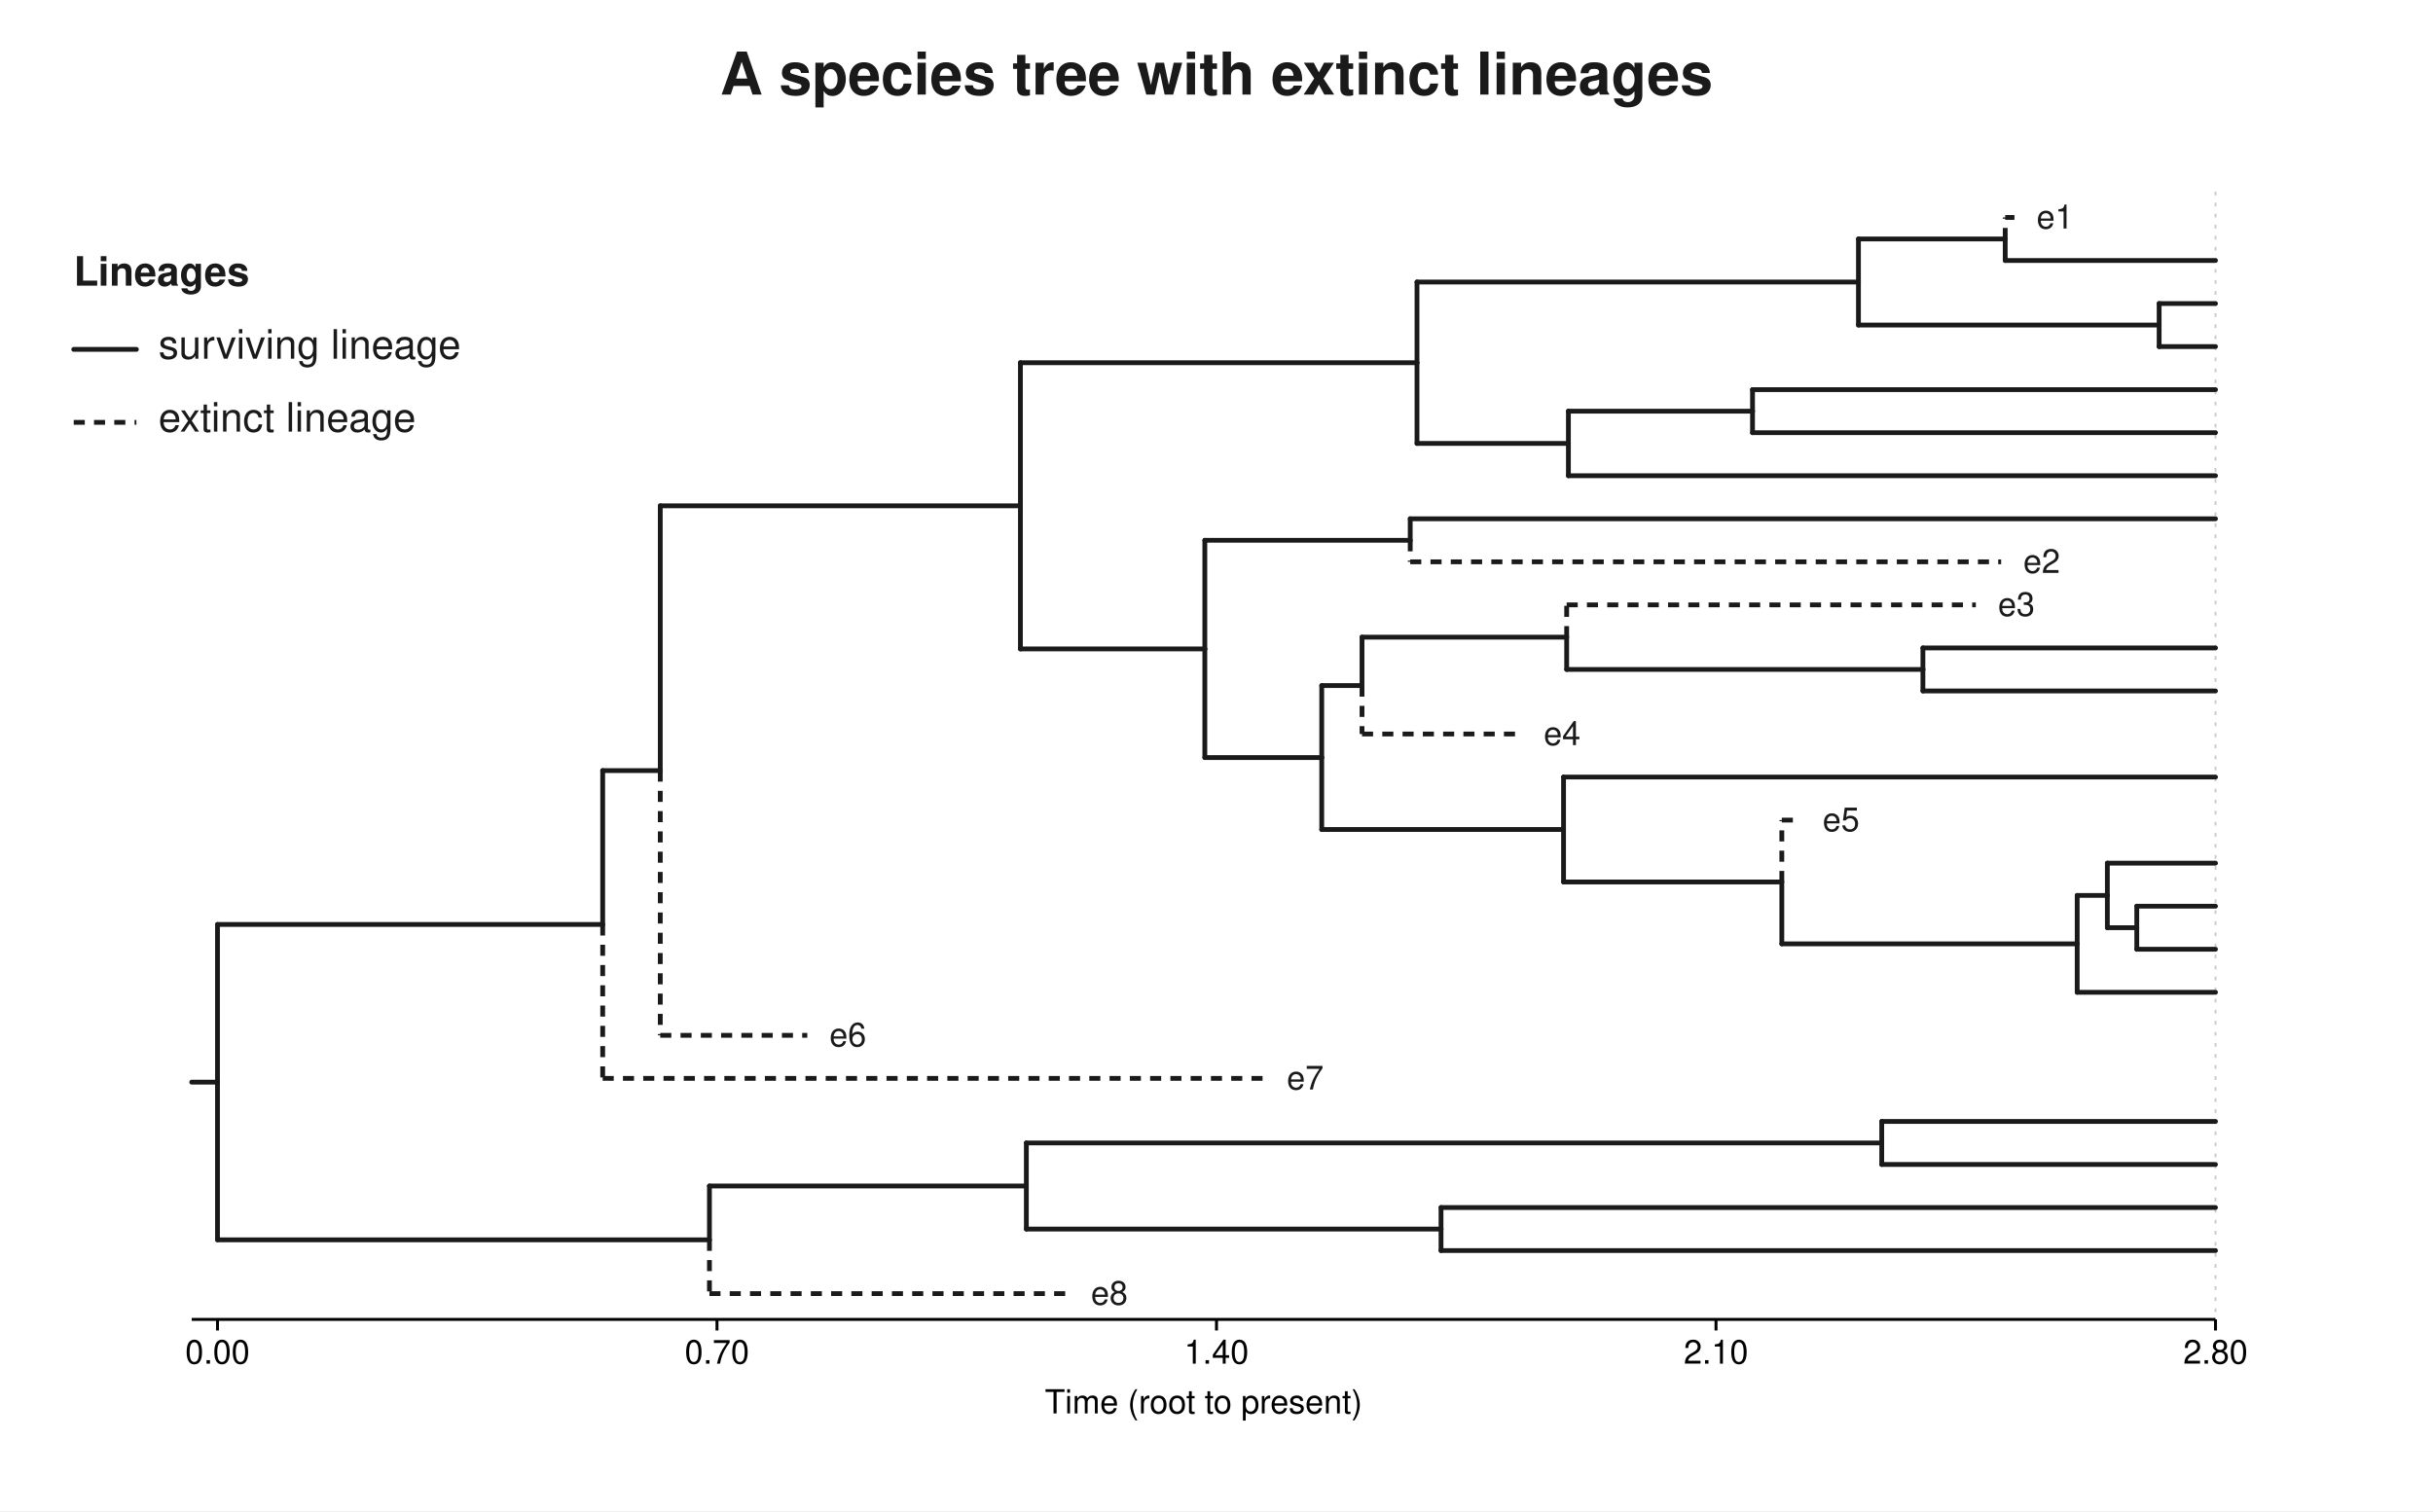
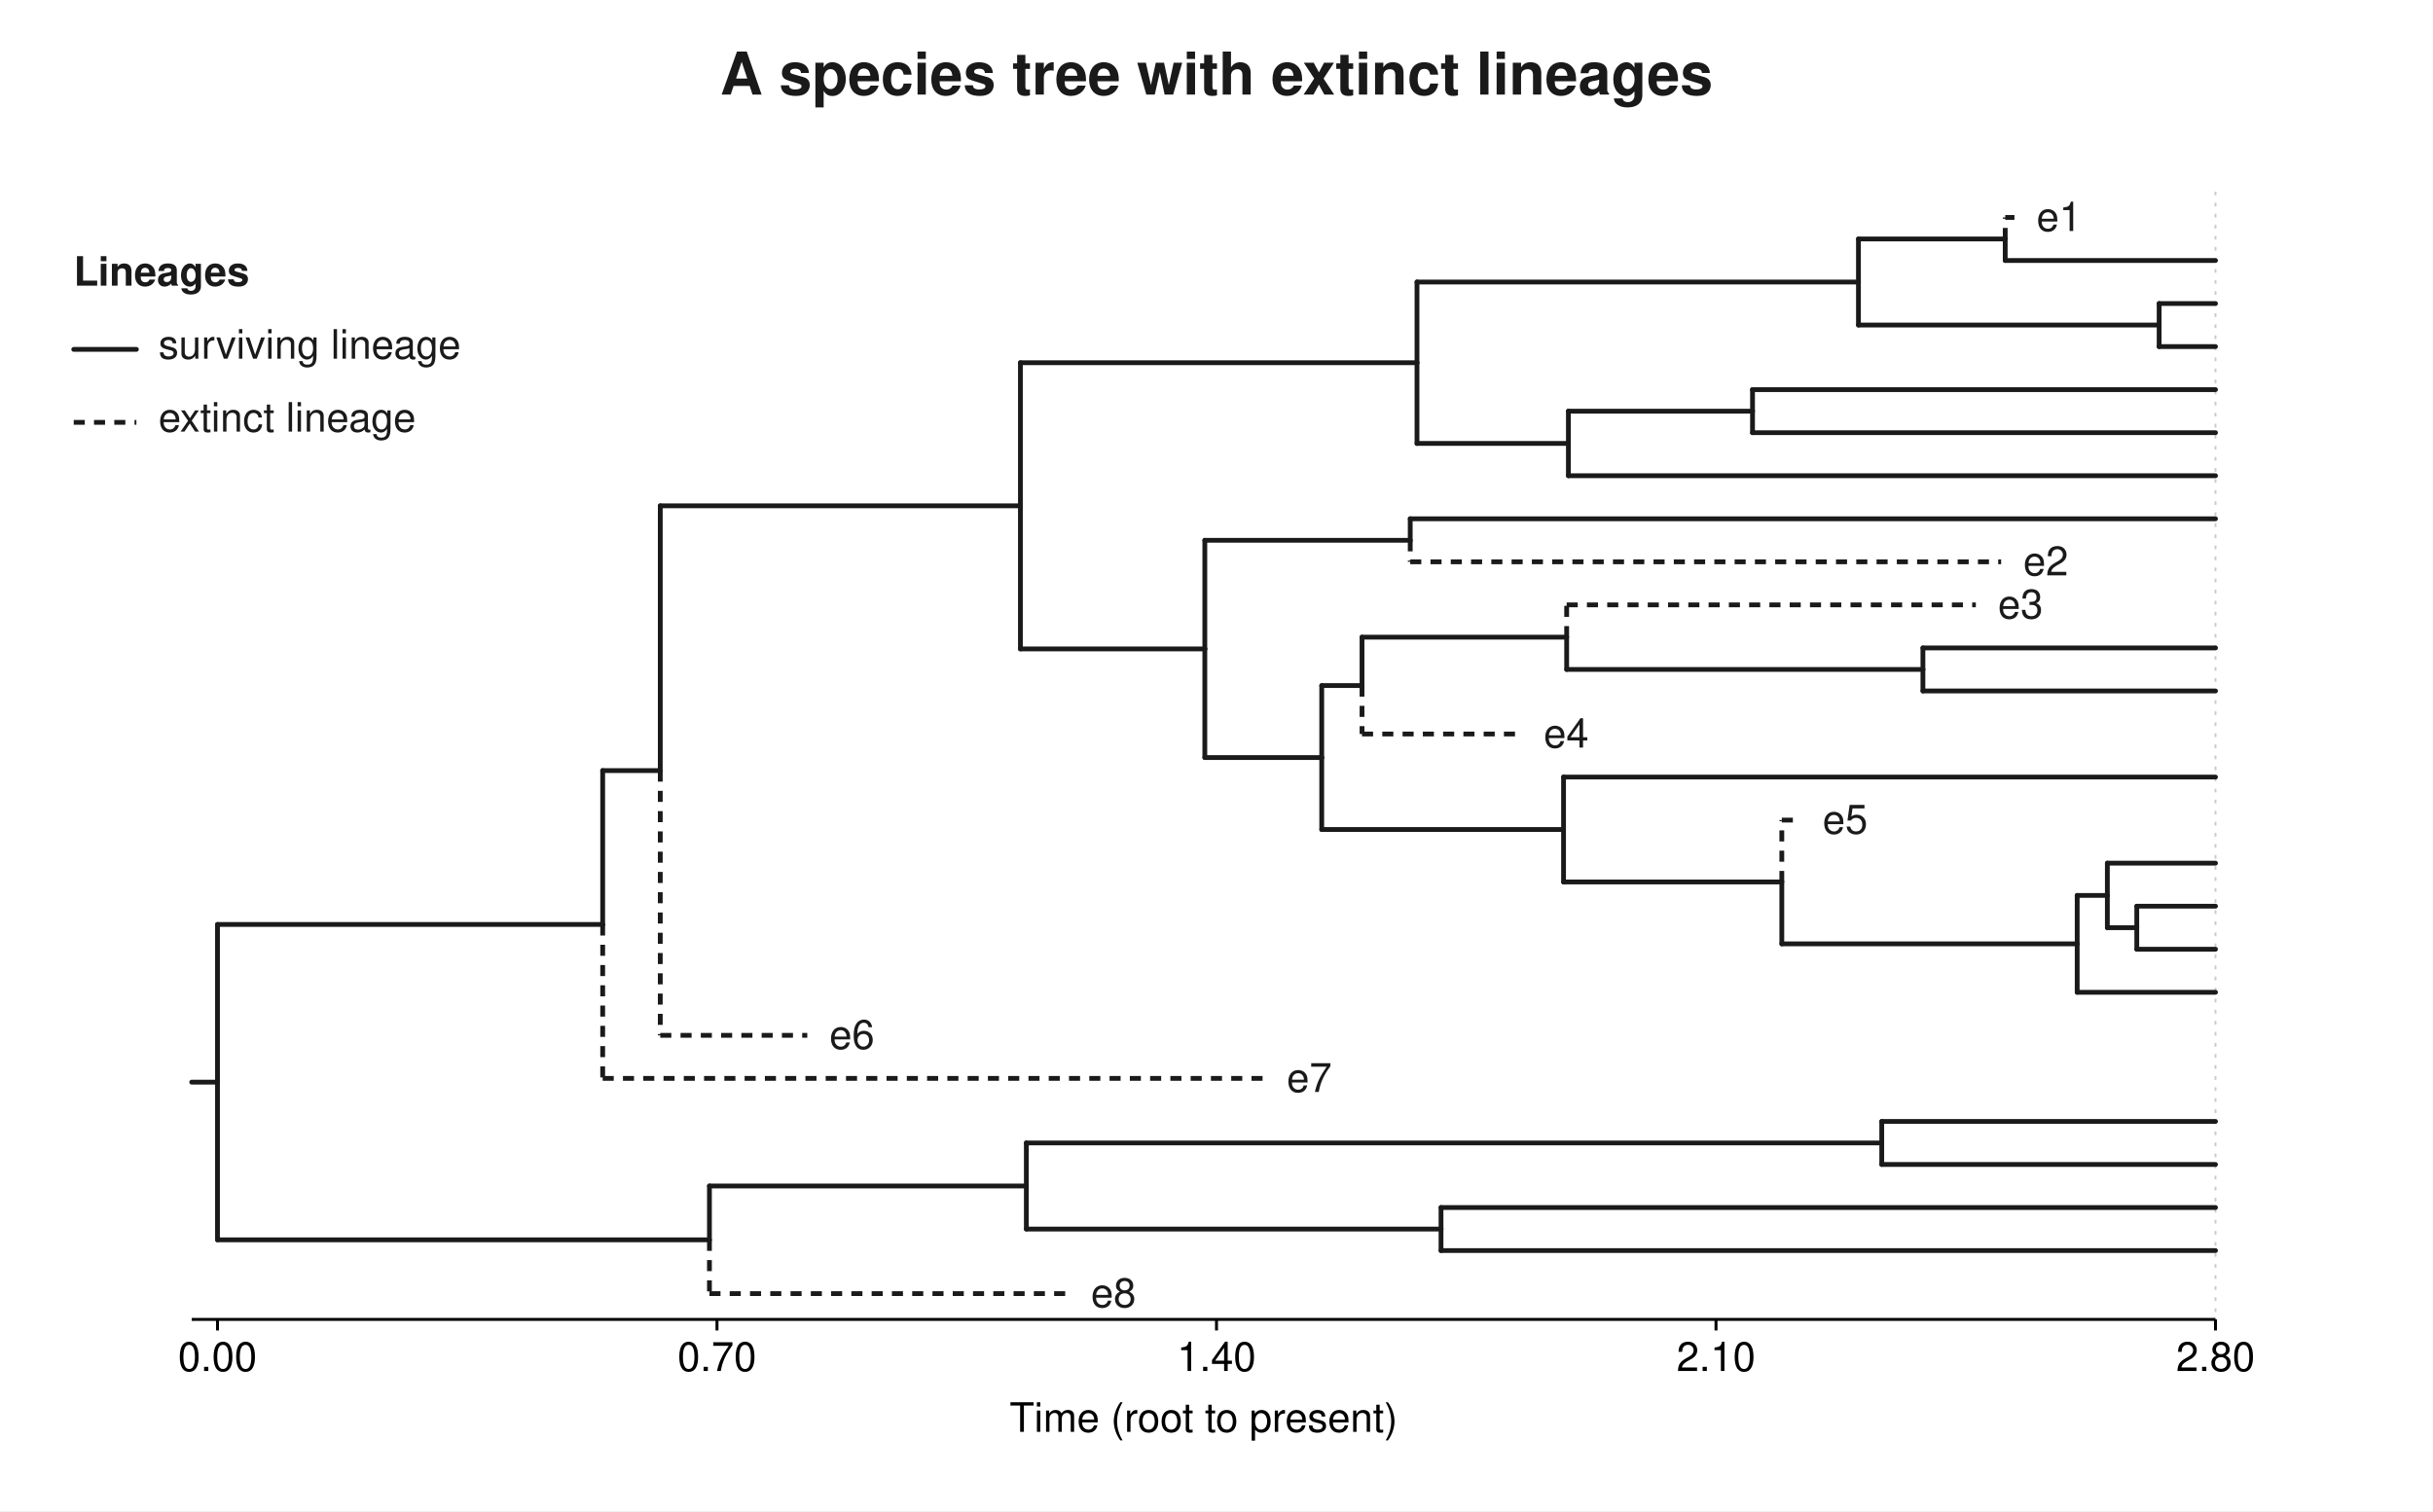
<svg xmlns="http://www.w3.org/2000/svg" width="1320" height="820" viewBox="-660.0 -410.0 1320 820">
  <defs>
</defs>
  <rect x="-660.0" y="-410.0" width="1320" height="820" fill="white" />
  <path d="M542.0,-306.0 L542.0,306.0" stroke="#c9c9c9" stroke-width="1.0" stroke-dasharray="2,4" />
  <path d="M427.908,-292.0 L432.914,-292.0" stroke="#1a1a1a" stroke-width="2.6" stroke-dasharray="6,5" stroke-linecap="butt" />
  <path d="M427.908,-268.64 L542,-268.64" stroke="#1a1a1a" stroke-width="2.6" stroke-linecap="round" />
  <path d="M348.284,-280.32 L427.908,-280.32" stroke="#1a1a1a" stroke-width="2.6" stroke-linecap="round" />
  <path d="M427.908,-280.32 L427.908,-292.0" stroke="#1a1a1a" stroke-width="2.6" stroke-dasharray="6,5" stroke-linecap="butt" />
  <path d="M427.908,-280.32 L427.908,-268.64" stroke="#1a1a1a" stroke-width="2.6" stroke-linecap="round" />
  <path d="M511.42,-245.28 L542,-245.28" stroke="#1a1a1a" stroke-width="2.6" stroke-linecap="round" />
  <path d="M511.42,-221.92 L542,-221.92" stroke="#1a1a1a" stroke-width="2.6" stroke-linecap="round" />
  <path d="M348.284,-233.6 L511.42,-233.6" stroke="#1a1a1a" stroke-width="2.6" stroke-linecap="round" />
  <path d="M511.42,-233.6 L511.42,-245.28" stroke="#1a1a1a" stroke-width="2.6" stroke-linecap="round" />
  <path d="M511.42,-233.6 L511.42,-221.92" stroke="#1a1a1a" stroke-width="2.6" stroke-linecap="round" />
  <path d="M108.774,-256.96 L348.284,-256.96" stroke="#1a1a1a" stroke-width="2.6" stroke-linecap="round" />
  <path d="M348.284,-256.96 L348.284,-280.32" stroke="#1a1a1a" stroke-width="2.6" stroke-linecap="round" />
  <path d="M348.284,-256.96 L348.284,-233.6" stroke="#1a1a1a" stroke-width="2.6" stroke-linecap="round" />
  <path d="M290.812,-198.56 L542,-198.56" stroke="#1a1a1a" stroke-width="2.6" stroke-linecap="round" />
  <path d="M290.812,-175.2 L542,-175.2" stroke="#1a1a1a" stroke-width="2.6" stroke-linecap="round" />
  <path d="M190.92,-186.88 L290.812,-186.88" stroke="#1a1a1a" stroke-width="2.6" stroke-linecap="round" />
  <path d="M290.812,-186.88 L290.812,-198.56" stroke="#1a1a1a" stroke-width="2.6" stroke-linecap="round" />
  <path d="M290.812,-186.88 L290.812,-175.2" stroke="#1a1a1a" stroke-width="2.6" stroke-linecap="round" />
  <path d="M190.92,-151.84 L542,-151.84" stroke="#1a1a1a" stroke-width="2.6" stroke-linecap="round" />
  <path d="M108.774,-169.36 L190.92,-169.36" stroke="#1a1a1a" stroke-width="2.6" stroke-linecap="round" />
  <path d="M190.92,-169.36 L190.92,-186.88" stroke="#1a1a1a" stroke-width="2.6" stroke-linecap="round" />
  <path d="M190.92,-169.36 L190.92,-151.84" stroke="#1a1a1a" stroke-width="2.6" stroke-linecap="round" />
  <path d="M-106.383,-213.16 L108.774,-213.16" stroke="#1a1a1a" stroke-width="2.6" stroke-linecap="round" />
  <path d="M108.774,-213.16 L108.774,-256.96" stroke="#1a1a1a" stroke-width="2.6" stroke-linecap="round" />
  <path d="M108.774,-213.16 L108.774,-169.36" stroke="#1a1a1a" stroke-width="2.6" stroke-linecap="round" />
  <path d="M105.104,-128.48 L542,-128.48" stroke="#1a1a1a" stroke-width="2.6" stroke-linecap="round" />
  <path d="M105.104,-105.12 L425.703,-105.12" stroke="#1a1a1a" stroke-width="2.6" stroke-dasharray="6,5" stroke-linecap="butt" />
  <path d="M-6.337,-116.8 L105.104,-116.8" stroke="#1a1a1a" stroke-width="2.6" stroke-linecap="round" />
  <path d="M105.104,-116.8 L105.104,-128.48" stroke="#1a1a1a" stroke-width="2.6" stroke-linecap="round" />
  <path d="M105.104,-116.8 L105.104,-105.12" stroke="#1a1a1a" stroke-width="2.6" stroke-dasharray="6,5" stroke-linecap="butt" />
  <path d="M189.979,-81.76 L411.977,-81.76" stroke="#1a1a1a" stroke-width="2.6" stroke-dasharray="6,5" stroke-linecap="butt" />
  <path d="M383.262,-58.4 L542,-58.4" stroke="#1a1a1a" stroke-width="2.6" stroke-linecap="round" />
  <path d="M383.262,-35.04 L542,-35.04" stroke="#1a1a1a" stroke-width="2.6" stroke-linecap="round" />
  <path d="M189.979,-46.72 L383.262,-46.72" stroke="#1a1a1a" stroke-width="2.6" stroke-linecap="round" />
  <path d="M383.262,-46.72 L383.262,-58.4" stroke="#1a1a1a" stroke-width="2.6" stroke-linecap="round" />
  <path d="M383.262,-46.72 L383.262,-35.04" stroke="#1a1a1a" stroke-width="2.6" stroke-linecap="round" />
  <path d="M78.95,-64.24 L189.979,-64.24" stroke="#1a1a1a" stroke-width="2.6" stroke-linecap="round" />
  <path d="M189.979,-64.24 L189.979,-81.76" stroke="#1a1a1a" stroke-width="2.6" stroke-dasharray="6,5" stroke-linecap="butt" />
  <path d="M189.979,-64.24 L189.979,-46.72" stroke="#1a1a1a" stroke-width="2.6" stroke-linecap="round" />
  <path d="M78.95,-11.68 L165.511,-11.68" stroke="#1a1a1a" stroke-width="2.6" stroke-dasharray="6,5" stroke-linecap="butt" />
  <path d="M57.09,-37.96 L78.95,-37.96" stroke="#1a1a1a" stroke-width="2.6" stroke-linecap="round" />
  <path d="M78.95,-37.96 L78.95,-64.24" stroke="#1a1a1a" stroke-width="2.6" stroke-linecap="round" />
  <path d="M78.95,-37.96 L78.95,-11.68" stroke="#1a1a1a" stroke-width="2.6" stroke-dasharray="6,5" stroke-linecap="butt" />
  <path d="M188.288,11.68 L542,11.68" stroke="#1a1a1a" stroke-width="2.6" stroke-linecap="round" />
  <path d="M306.707,35.04 L316.842,35.04" stroke="#1a1a1a" stroke-width="2.6" stroke-dasharray="6,5" stroke-linecap="butt" />
  <path d="M483.324,58.4 L542,58.4" stroke="#1a1a1a" stroke-width="2.6" stroke-linecap="round" />
  <path d="M499.293,81.76 L542,81.76" stroke="#1a1a1a" stroke-width="2.6" stroke-linecap="round" />
  <path d="M499.293,105.12 L542,105.12" stroke="#1a1a1a" stroke-width="2.6" stroke-linecap="round" />
  <path d="M483.324,93.44 L499.293,93.44" stroke="#1a1a1a" stroke-width="2.6" stroke-linecap="round" />
  <path d="M499.293,93.44 L499.293,81.76" stroke="#1a1a1a" stroke-width="2.6" stroke-linecap="round" />
  <path d="M499.293,93.44 L499.293,105.12" stroke="#1a1a1a" stroke-width="2.6" stroke-linecap="round" />
  <path d="M466.958,75.92 L483.324,75.92" stroke="#1a1a1a" stroke-width="2.6" stroke-linecap="round" />
  <path d="M483.324,75.92 L483.324,58.4" stroke="#1a1a1a" stroke-width="2.6" stroke-linecap="round" />
  <path d="M483.324,75.92 L483.324,93.44" stroke="#1a1a1a" stroke-width="2.6" stroke-linecap="round" />
  <path d="M466.958,128.48 L542.0,128.48" stroke="#1a1a1a" stroke-width="2.6" stroke-linecap="round" />
  <path d="M306.707,102.2 L466.958,102.2" stroke="#1a1a1a" stroke-width="2.6" stroke-linecap="round" />
  <path d="M466.958,102.2 L466.958,75.92" stroke="#1a1a1a" stroke-width="2.6" stroke-linecap="round" />
  <path d="M466.958,102.2 L466.958,128.48" stroke="#1a1a1a" stroke-width="2.6" stroke-linecap="round" />
  <path d="M188.288,68.62 L306.707,68.62" stroke="#1a1a1a" stroke-width="2.6" stroke-linecap="round" />
  <path d="M306.707,68.62 L306.707,35.04" stroke="#1a1a1a" stroke-width="2.6" stroke-dasharray="6,5" stroke-linecap="butt" />
  <path d="M306.707,68.62 L306.707,102.2" stroke="#1a1a1a" stroke-width="2.6" stroke-linecap="round" />
  <path d="M57.09,40.15 L188.288,40.15" stroke="#1a1a1a" stroke-width="2.6" stroke-linecap="round" />
  <path d="M188.288,40.15 L188.288,11.68" stroke="#1a1a1a" stroke-width="2.6" stroke-linecap="round" />
  <path d="M188.288,40.15 L188.288,68.62" stroke="#1a1a1a" stroke-width="2.6" stroke-linecap="round" />
  <path d="M-6.337,1.095 L57.09,1.095" stroke="#1a1a1a" stroke-width="2.6" stroke-linecap="round" />
  <path d="M57.09,1.095 L57.09,-37.96" stroke="#1a1a1a" stroke-width="2.6" stroke-linecap="round" />
  <path d="M57.09,1.095 L57.09,40.15" stroke="#1a1a1a" stroke-width="2.6" stroke-linecap="round" />
  <path d="M-106.383,-57.853 L-6.337,-57.853" stroke="#1a1a1a" stroke-width="2.6" stroke-linecap="round" />
  <path d="M-6.337,-57.853 L-6.337,-116.8" stroke="#1a1a1a" stroke-width="2.6" stroke-linecap="round" />
  <path d="M-6.337,-57.853 L-6.337,1.095" stroke="#1a1a1a" stroke-width="2.6" stroke-linecap="round" />
  <path d="M-301.777,-135.506 L-106.383,-135.506" stroke="#1a1a1a" stroke-width="2.6" stroke-linecap="round" />
  <path d="M-106.383,-135.506 L-106.383,-213.16" stroke="#1a1a1a" stroke-width="2.6" stroke-linecap="round" />
  <path d="M-106.383,-135.506 L-106.383,-57.853" stroke="#1a1a1a" stroke-width="2.6" stroke-linecap="round" />
  <path d="M-301.777,151.84 L-222.015,151.84" stroke="#1a1a1a" stroke-width="2.6" stroke-dasharray="6,5" stroke-linecap="butt" />
  <path d="M-333.017,8.167 L-301.777,8.167" stroke="#1a1a1a" stroke-width="2.6" stroke-linecap="round" />
  <path d="M-301.777,8.167 L-301.777,-135.506" stroke="#1a1a1a" stroke-width="2.6" stroke-linecap="round" />
  <path d="M-301.777,8.167 L-301.777,151.84" stroke="#1a1a1a" stroke-width="2.6" stroke-dasharray="6,5" stroke-linecap="butt" />
  <path d="M-333.017,175.2 L26.132,175.2" stroke="#1a1a1a" stroke-width="2.6" stroke-dasharray="6,5" stroke-linecap="butt" />
  <path d="M-542.0,91.683 L-333.017,91.683" stroke="#1a1a1a" stroke-width="2.6" stroke-linecap="round" />
  <path d="M-333.017,91.683 L-333.017,8.167" stroke="#1a1a1a" stroke-width="2.6" stroke-linecap="round" />
  <path d="M-333.017,91.683 L-333.017,175.2" stroke="#1a1a1a" stroke-width="2.6" stroke-dasharray="6,5" stroke-linecap="butt" />
  <path d="M360.926,198.56 L542,198.56" stroke="#1a1a1a" stroke-width="2.6" stroke-linecap="round" />
  <path d="M360.926,221.92 L542,221.92" stroke="#1a1a1a" stroke-width="2.6" stroke-linecap="round" />
  <path d="M-103.166,210.24 L360.926,210.24" stroke="#1a1a1a" stroke-width="2.6" stroke-linecap="round" />
  <path d="M360.926,210.24 L360.926,198.56" stroke="#1a1a1a" stroke-width="2.6" stroke-linecap="round" />
  <path d="M360.926,210.24 L360.926,221.92" stroke="#1a1a1a" stroke-width="2.6" stroke-linecap="round" />
  <path d="M121.812,245.28 L542,245.28" stroke="#1a1a1a" stroke-width="2.6" stroke-linecap="round" />
  <path d="M121.812,268.64 L542,268.64" stroke="#1a1a1a" stroke-width="2.6" stroke-linecap="round" />
  <path d="M-103.166,256.96 L121.812,256.96" stroke="#1a1a1a" stroke-width="2.6" stroke-linecap="round" />
  <path d="M121.812,256.96 L121.812,245.28" stroke="#1a1a1a" stroke-width="2.6" stroke-linecap="round" />
  <path d="M121.812,256.96 L121.812,268.64" stroke="#1a1a1a" stroke-width="2.6" stroke-linecap="round" />
  <path d="M-275.098,233.6 L-103.166,233.6" stroke="#1a1a1a" stroke-width="2.6" stroke-linecap="round" />
  <path d="M-103.166,233.6 L-103.166,210.24" stroke="#1a1a1a" stroke-width="2.6" stroke-linecap="round" />
  <path d="M-103.166,233.6 L-103.166,256.96" stroke="#1a1a1a" stroke-width="2.6" stroke-linecap="round" />
  <path d="M-275.098,292.0 L-80.12,292.0" stroke="#1a1a1a" stroke-width="2.6" stroke-dasharray="6,5" stroke-linecap="butt" />
  <path d="M-542.0,262.8 L-275.098,262.8" stroke="#1a1a1a" stroke-width="2.6" stroke-linecap="round" />
  <path d="M-275.098,262.8 L-275.098,233.6" stroke="#1a1a1a" stroke-width="2.6" stroke-linecap="round" />
  <path d="M-275.098,262.8 L-275.098,292.0" stroke="#1a1a1a" stroke-width="2.6" stroke-dasharray="6,5" stroke-linecap="butt" />
  <path d="M-556.0,177.242 L-542.0,177.242" stroke="#1a1a1a" stroke-width="2.6" stroke-linecap="round" />
  <path d="M-542.0,177.242 L-542.0,91.683" stroke="#1a1a1a" stroke-width="2.6" stroke-linecap="round" />
  <path d="M-542.0,177.242 L-542.0,262.8" stroke="#1a1a1a" stroke-width="2.6" stroke-linecap="round" />
-   <text x="444.914" y="-292.0" font-size="18" fill="#1a1a1a" font-family="Helvetica" transform="" text-anchor="start" dominant-baseline="middle">e1</text>
-   <text x="554" y="-268.64" font-size="18" fill="#1a1a1a" font-family="Helvetica" transform="" text-anchor="start" dominant-baseline="middle" />
-   <text x="554" y="-245.28" font-size="18" fill="#1a1a1a" font-family="Helvetica" transform="" text-anchor="start" dominant-baseline="middle" />
-   <text x="554" y="-221.92" font-size="18" fill="#1a1a1a" font-family="Helvetica" transform="" text-anchor="start" dominant-baseline="middle" />
-   <text x="554" y="-198.56" font-size="18" fill="#1a1a1a" font-family="Helvetica" transform="" text-anchor="start" dominant-baseline="middle" />
-   <text x="554" y="-175.2" font-size="18" fill="#1a1a1a" font-family="Helvetica" transform="" text-anchor="start" dominant-baseline="middle" />
-   <text x="554" y="-151.84" font-size="18" fill="#1a1a1a" font-family="Helvetica" transform="" text-anchor="start" dominant-baseline="middle" />
-   <text x="554" y="-128.48" font-size="18" fill="#1a1a1a" font-family="Helvetica" transform="" text-anchor="start" dominant-baseline="middle" />
-   <text x="437.703" y="-105.12" font-size="18" fill="#1a1a1a" font-family="Helvetica" transform="" text-anchor="start" dominant-baseline="middle">e2</text>
-   <text x="423.977" y="-81.76" font-size="18" fill="#1a1a1a" font-family="Helvetica" transform="" text-anchor="start" dominant-baseline="middle">e3</text>
-   <text x="554" y="-58.4" font-size="18" fill="#1a1a1a" font-family="Helvetica" transform="" text-anchor="start" dominant-baseline="middle" />
-   <text x="554" y="-35.04" font-size="18" fill="#1a1a1a" font-family="Helvetica" transform="" text-anchor="start" dominant-baseline="middle" />
-   <text x="177.511" y="-11.68" font-size="18" fill="#1a1a1a" font-family="Helvetica" transform="" text-anchor="start" dominant-baseline="middle">e4</text>
-   <text x="554" y="11.68" font-size="18" fill="#1a1a1a" font-family="Helvetica" transform="" text-anchor="start" dominant-baseline="middle" />
-   <text x="328.842" y="35.04" font-size="18" fill="#1a1a1a" font-family="Helvetica" transform="" text-anchor="start" dominant-baseline="middle">e5</text>
-   <text x="554" y="58.4" font-size="18" fill="#1a1a1a" font-family="Helvetica" transform="" text-anchor="start" dominant-baseline="middle" />
-   <text x="554" y="81.76" font-size="18" fill="#1a1a1a" font-family="Helvetica" transform="" text-anchor="start" dominant-baseline="middle" />
-   <text x="554" y="105.12" font-size="18" fill="#1a1a1a" font-family="Helvetica" transform="" text-anchor="start" dominant-baseline="middle" />
-   <text x="554.0" y="128.48" font-size="18" fill="#1a1a1a" font-family="Helvetica" transform="" text-anchor="start" dominant-baseline="middle" />
-   <text x="-210.015" y="151.84" font-size="18" fill="#1a1a1a" font-family="Helvetica" transform="" text-anchor="start" dominant-baseline="middle">e6</text>
-   <text x="38.132" y="175.2" font-size="18" fill="#1a1a1a" font-family="Helvetica" transform="" text-anchor="start" dominant-baseline="middle">e7</text>
-   <text x="554" y="198.56" font-size="18" fill="#1a1a1a" font-family="Helvetica" transform="" text-anchor="start" dominant-baseline="middle" />
-   <text x="554" y="221.92" font-size="18" fill="#1a1a1a" font-family="Helvetica" transform="" text-anchor="start" dominant-baseline="middle" />
-   <text x="554" y="245.28" font-size="18" fill="#1a1a1a" font-family="Helvetica" transform="" text-anchor="start" dominant-baseline="middle" />
-   <text x="554" y="268.64" font-size="18" fill="#1a1a1a" font-family="Helvetica" transform="" text-anchor="start" dominant-baseline="middle" />
-   <text x="-68.12" y="292.0" font-size="18" fill="#1a1a1a" font-family="Helvetica" transform="" text-anchor="start" dominant-baseline="middle">e8</text>
+   <text x="444.914" y="-292.0" font-size="22" fill="#1a1a1a" font-family="Helvetica" transform="" text-anchor="start" dominant-baseline="middle">e1</text>
+   <text x="554" y="-268.64" font-size="22" fill="#1a1a1a" font-family="Helvetica" transform="" text-anchor="start" dominant-baseline="middle" />
+   <text x="554" y="-245.28" font-size="22" fill="#1a1a1a" font-family="Helvetica" transform="" text-anchor="start" dominant-baseline="middle" />
+   <text x="554" y="-221.92" font-size="22" fill="#1a1a1a" font-family="Helvetica" transform="" text-anchor="start" dominant-baseline="middle" />
+   <text x="554" y="-198.56" font-size="22" fill="#1a1a1a" font-family="Helvetica" transform="" text-anchor="start" dominant-baseline="middle" />
+   <text x="554" y="-175.2" font-size="22" fill="#1a1a1a" font-family="Helvetica" transform="" text-anchor="start" dominant-baseline="middle" />
+   <text x="554" y="-151.84" font-size="22" fill="#1a1a1a" font-family="Helvetica" transform="" text-anchor="start" dominant-baseline="middle" />
+   <text x="554" y="-128.48" font-size="22" fill="#1a1a1a" font-family="Helvetica" transform="" text-anchor="start" dominant-baseline="middle" />
+   <text x="437.703" y="-105.12" font-size="22" fill="#1a1a1a" font-family="Helvetica" transform="" text-anchor="start" dominant-baseline="middle">e2</text>
+   <text x="423.977" y="-81.76" font-size="22" fill="#1a1a1a" font-family="Helvetica" transform="" text-anchor="start" dominant-baseline="middle">e3</text>
+   <text x="554" y="-58.4" font-size="22" fill="#1a1a1a" font-family="Helvetica" transform="" text-anchor="start" dominant-baseline="middle" />
+   <text x="554" y="-35.04" font-size="22" fill="#1a1a1a" font-family="Helvetica" transform="" text-anchor="start" dominant-baseline="middle" />
+   <text x="177.511" y="-11.68" font-size="22" fill="#1a1a1a" font-family="Helvetica" transform="" text-anchor="start" dominant-baseline="middle">e4</text>
+   <text x="554" y="11.68" font-size="22" fill="#1a1a1a" font-family="Helvetica" transform="" text-anchor="start" dominant-baseline="middle" />
+   <text x="328.842" y="35.04" font-size="22" fill="#1a1a1a" font-family="Helvetica" transform="" text-anchor="start" dominant-baseline="middle">e5</text>
+   <text x="554" y="58.4" font-size="22" fill="#1a1a1a" font-family="Helvetica" transform="" text-anchor="start" dominant-baseline="middle" />
+   <text x="554" y="81.76" font-size="22" fill="#1a1a1a" font-family="Helvetica" transform="" text-anchor="start" dominant-baseline="middle" />
+   <text x="554" y="105.12" font-size="22" fill="#1a1a1a" font-family="Helvetica" transform="" text-anchor="start" dominant-baseline="middle" />
+   <text x="554.0" y="128.48" font-size="22" fill="#1a1a1a" font-family="Helvetica" transform="" text-anchor="start" dominant-baseline="middle" />
+   <text x="-210.015" y="151.84" font-size="22" fill="#1a1a1a" font-family="Helvetica" transform="" text-anchor="start" dominant-baseline="middle">e6</text>
+   <text x="38.132" y="175.2" font-size="22" fill="#1a1a1a" font-family="Helvetica" transform="" text-anchor="start" dominant-baseline="middle">e7</text>
+   <text x="554" y="198.56" font-size="22" fill="#1a1a1a" font-family="Helvetica" transform="" text-anchor="start" dominant-baseline="middle" />
+   <text x="554" y="221.92" font-size="22" fill="#1a1a1a" font-family="Helvetica" transform="" text-anchor="start" dominant-baseline="middle" />
+   <text x="554" y="245.28" font-size="22" fill="#1a1a1a" font-family="Helvetica" transform="" text-anchor="start" dominant-baseline="middle" />
+   <text x="554" y="268.64" font-size="22" fill="#1a1a1a" font-family="Helvetica" transform="" text-anchor="start" dominant-baseline="middle" />
+   <text x="-68.12" y="292.0" font-size="22" fill="#1a1a1a" font-family="Helvetica" transform="" text-anchor="start" dominant-baseline="middle">e8</text>
  <path d="M-556.0,306.0 L542,306.0" stroke="black" stroke-width="1.6" />
  <path d="M-542.0,306.0 L-542.0,312.0" stroke="black" stroke-width="1.6" />
-   <text x="-542.0" y="330.0" font-size="18" text-anchor="middle" font-family="Helvetica">0.00</text>
+   <text x="-542.0" y="334.0" font-size="22" text-anchor="middle" font-family="Helvetica">0.00</text>
  <path d="M-271,306.0 L-271,312.0" stroke="black" stroke-width="1.6" />
-   <text x="-271" y="330.0" font-size="18" text-anchor="middle" font-family="Helvetica">0.70</text>
+   <text x="-271" y="334.0" font-size="22" text-anchor="middle" font-family="Helvetica">0.70</text>
  <path d="M-1.5485738913412206e-08,306.0 L-1.5485738913412206e-08,312.0" stroke="black" stroke-width="1.6" />
-   <text x="-1.5485738913412206e-08" y="330.0" font-size="18" text-anchor="middle" font-family="Helvetica">1.40</text>
+   <text x="-1.5485738913412206e-08" y="334.0" font-size="22" text-anchor="middle" font-family="Helvetica">1.40</text>
  <path d="M271,306.0 L271,312.0" stroke="black" stroke-width="1.6" />
-   <text x="271" y="330.0" font-size="18" text-anchor="middle" font-family="Helvetica">2.10</text>
+   <text x="271" y="334.0" font-size="22" text-anchor="middle" font-family="Helvetica">2.10</text>
  <path d="M542,306.0 L542,312.0" stroke="black" stroke-width="1.6" />
-   <text x="542" y="330.0" font-size="18" text-anchor="middle" font-family="Helvetica">2.80</text>
-   <text x="-7" y="357.0" font-size="18" text-anchor="middle" font-family="Helvetica">Time (root to present)</text>
+   <text x="542" y="334.0" font-size="22" text-anchor="middle" font-family="Helvetica">2.80</text>
+   <text x="-7" y="367.0" font-size="22" text-anchor="middle" font-family="Helvetica">Time (root to present)</text>
  <text x="0" y="-366.0" font-size="32" font-weight="bold" font-family="Helvetica" text-anchor="middle" dominant-baseline="central" fill="#1a1a1a">A species tree with extinct lineages</text>
  <text x="-620.0" y="-260.0" font-size="22" font-weight="bold" font-family="Helvetica" text-anchor="start" dominant-baseline="central" fill="#1a1a1a">Lineages</text>
  <path d="M-620.0,-220.4 L-586.0,-220.4" stroke="#1a1a1a" stroke-width="2.6" stroke-linecap="round" />
  <text x="-574.0" y="-220.4" font-size="22" font-family="Helvetica" text-anchor="start" dominant-baseline="central" fill="#1a1a1a">surviving lineage</text>
  <path d="M-620.0,-180.8 L-586.0,-180.8" stroke="#1a1a1a" stroke-width="2.6" stroke-dasharray="6,5" stroke-linecap="butt" />
  <text x="-574.0" y="-180.8" font-size="22" font-family="Helvetica" text-anchor="start" dominant-baseline="central" fill="#1a1a1a">extinct lineage</text>
</svg>
